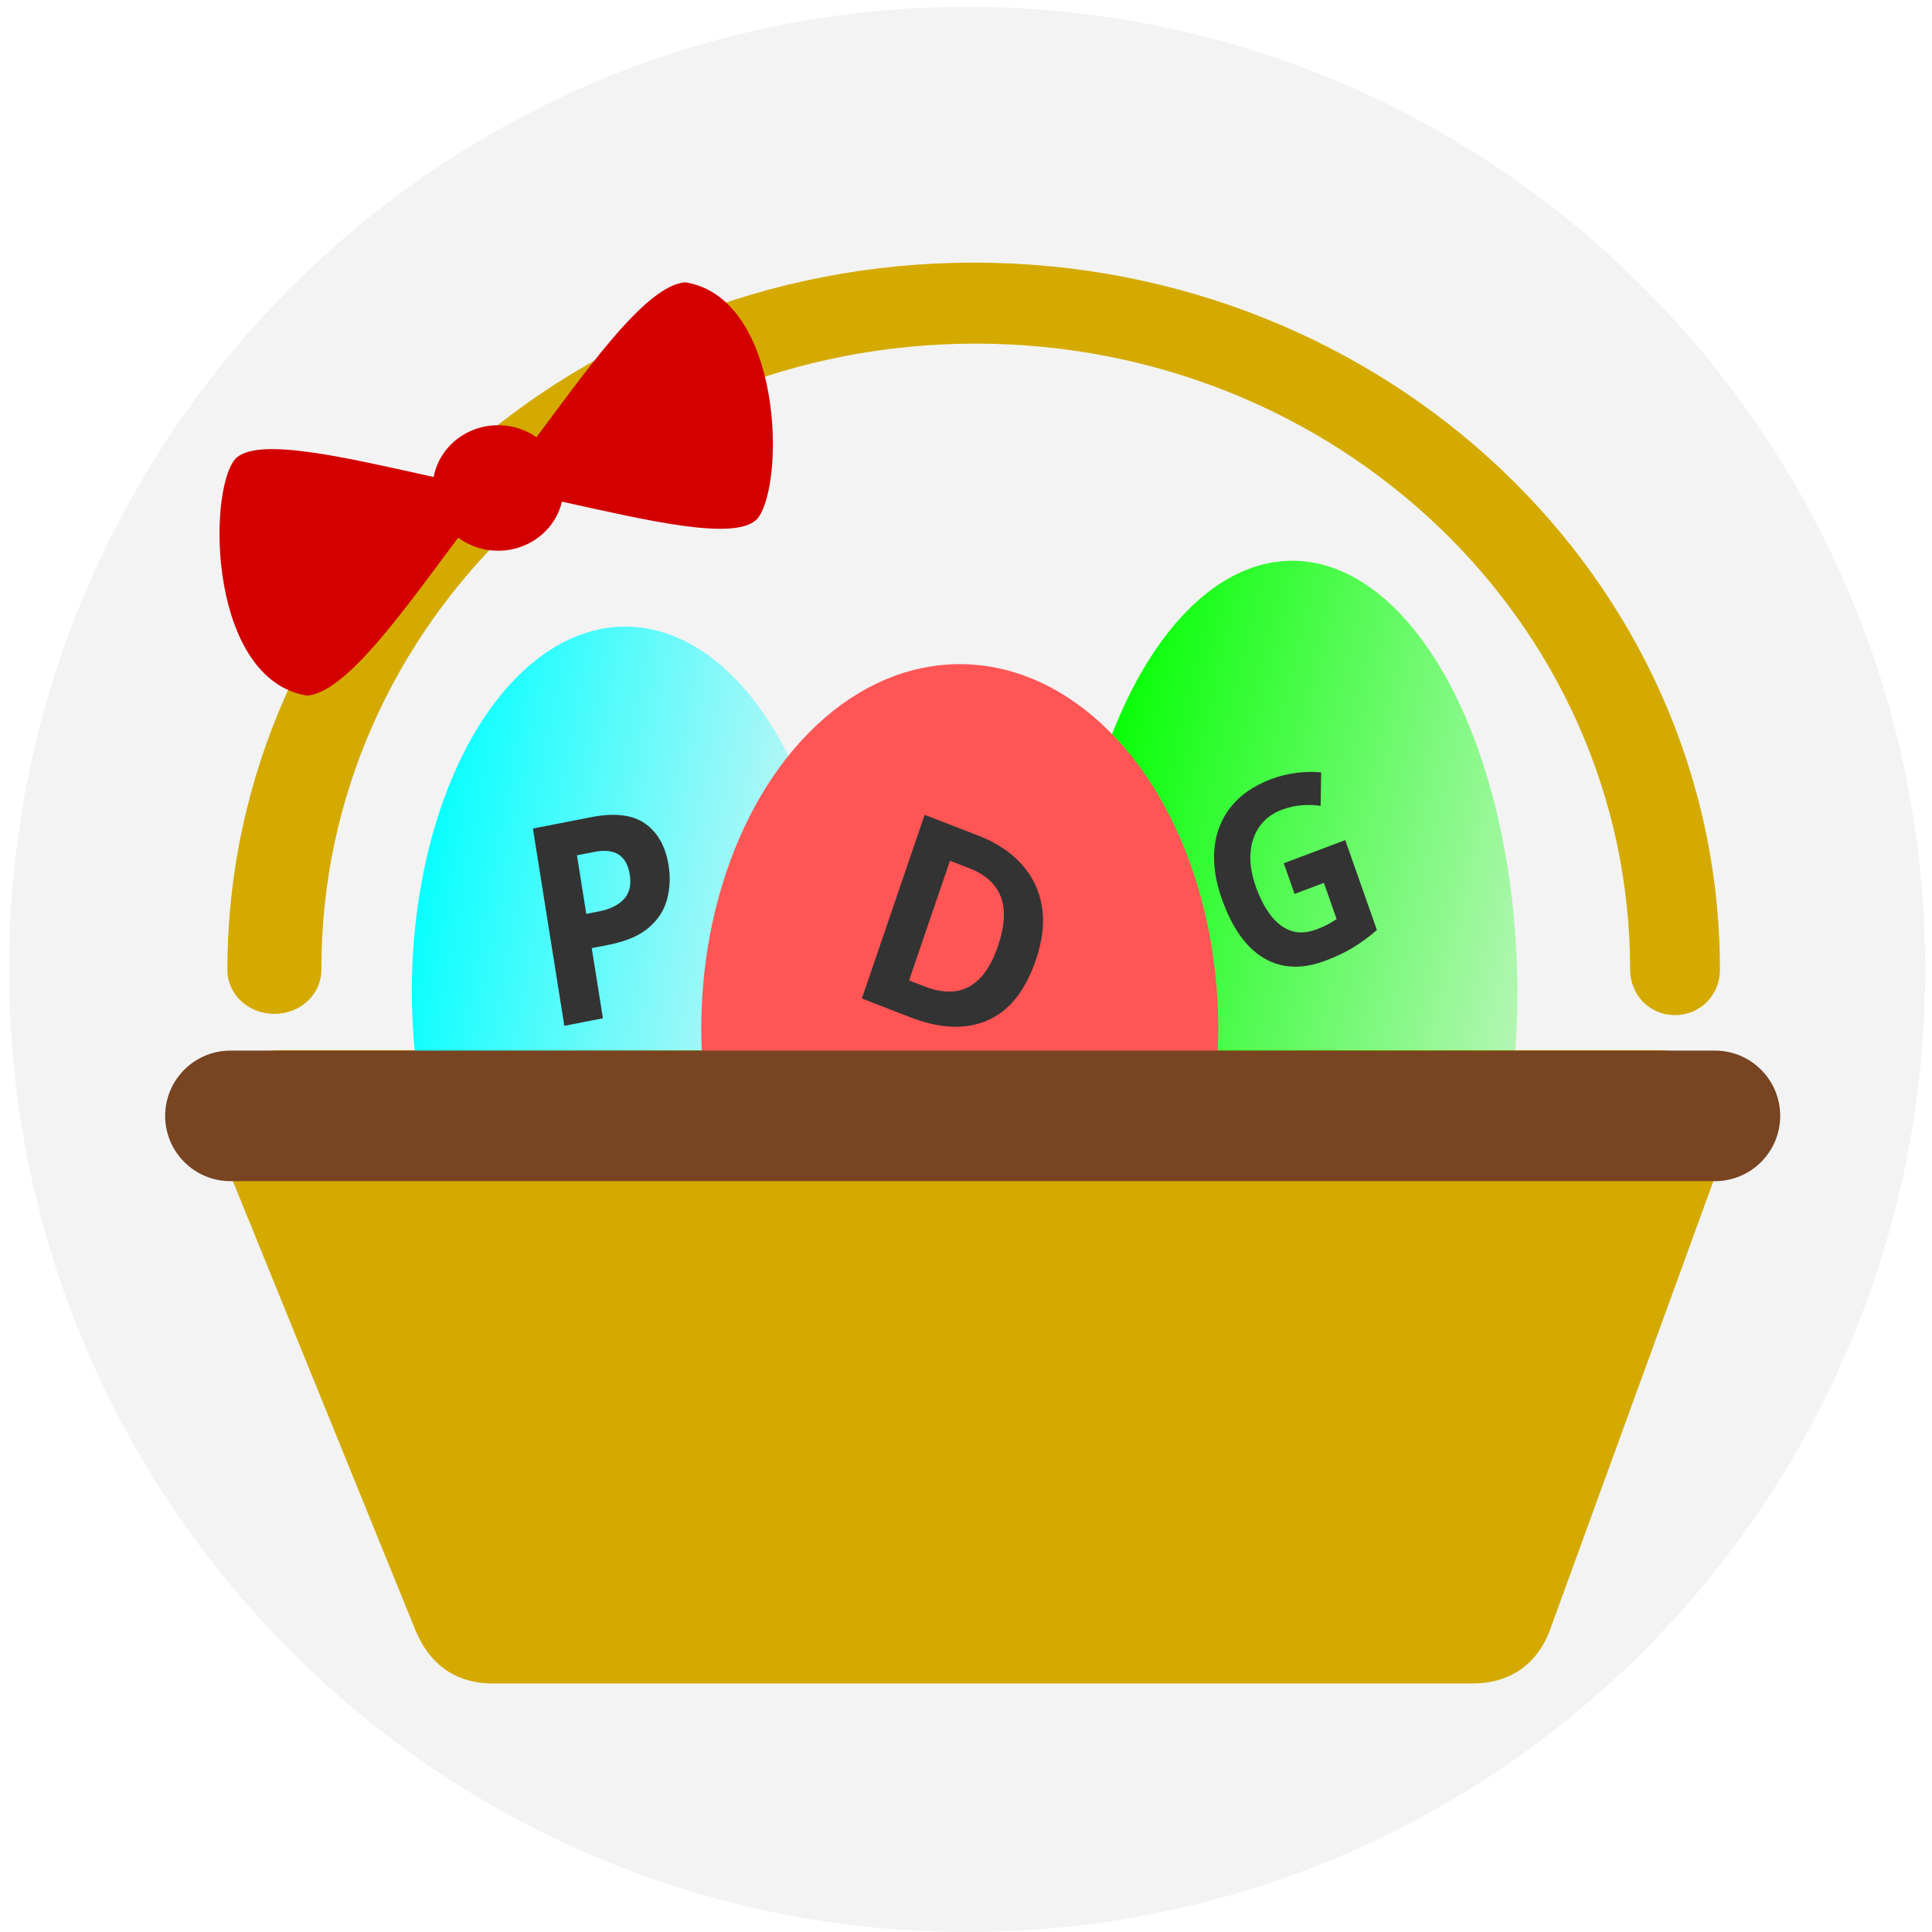
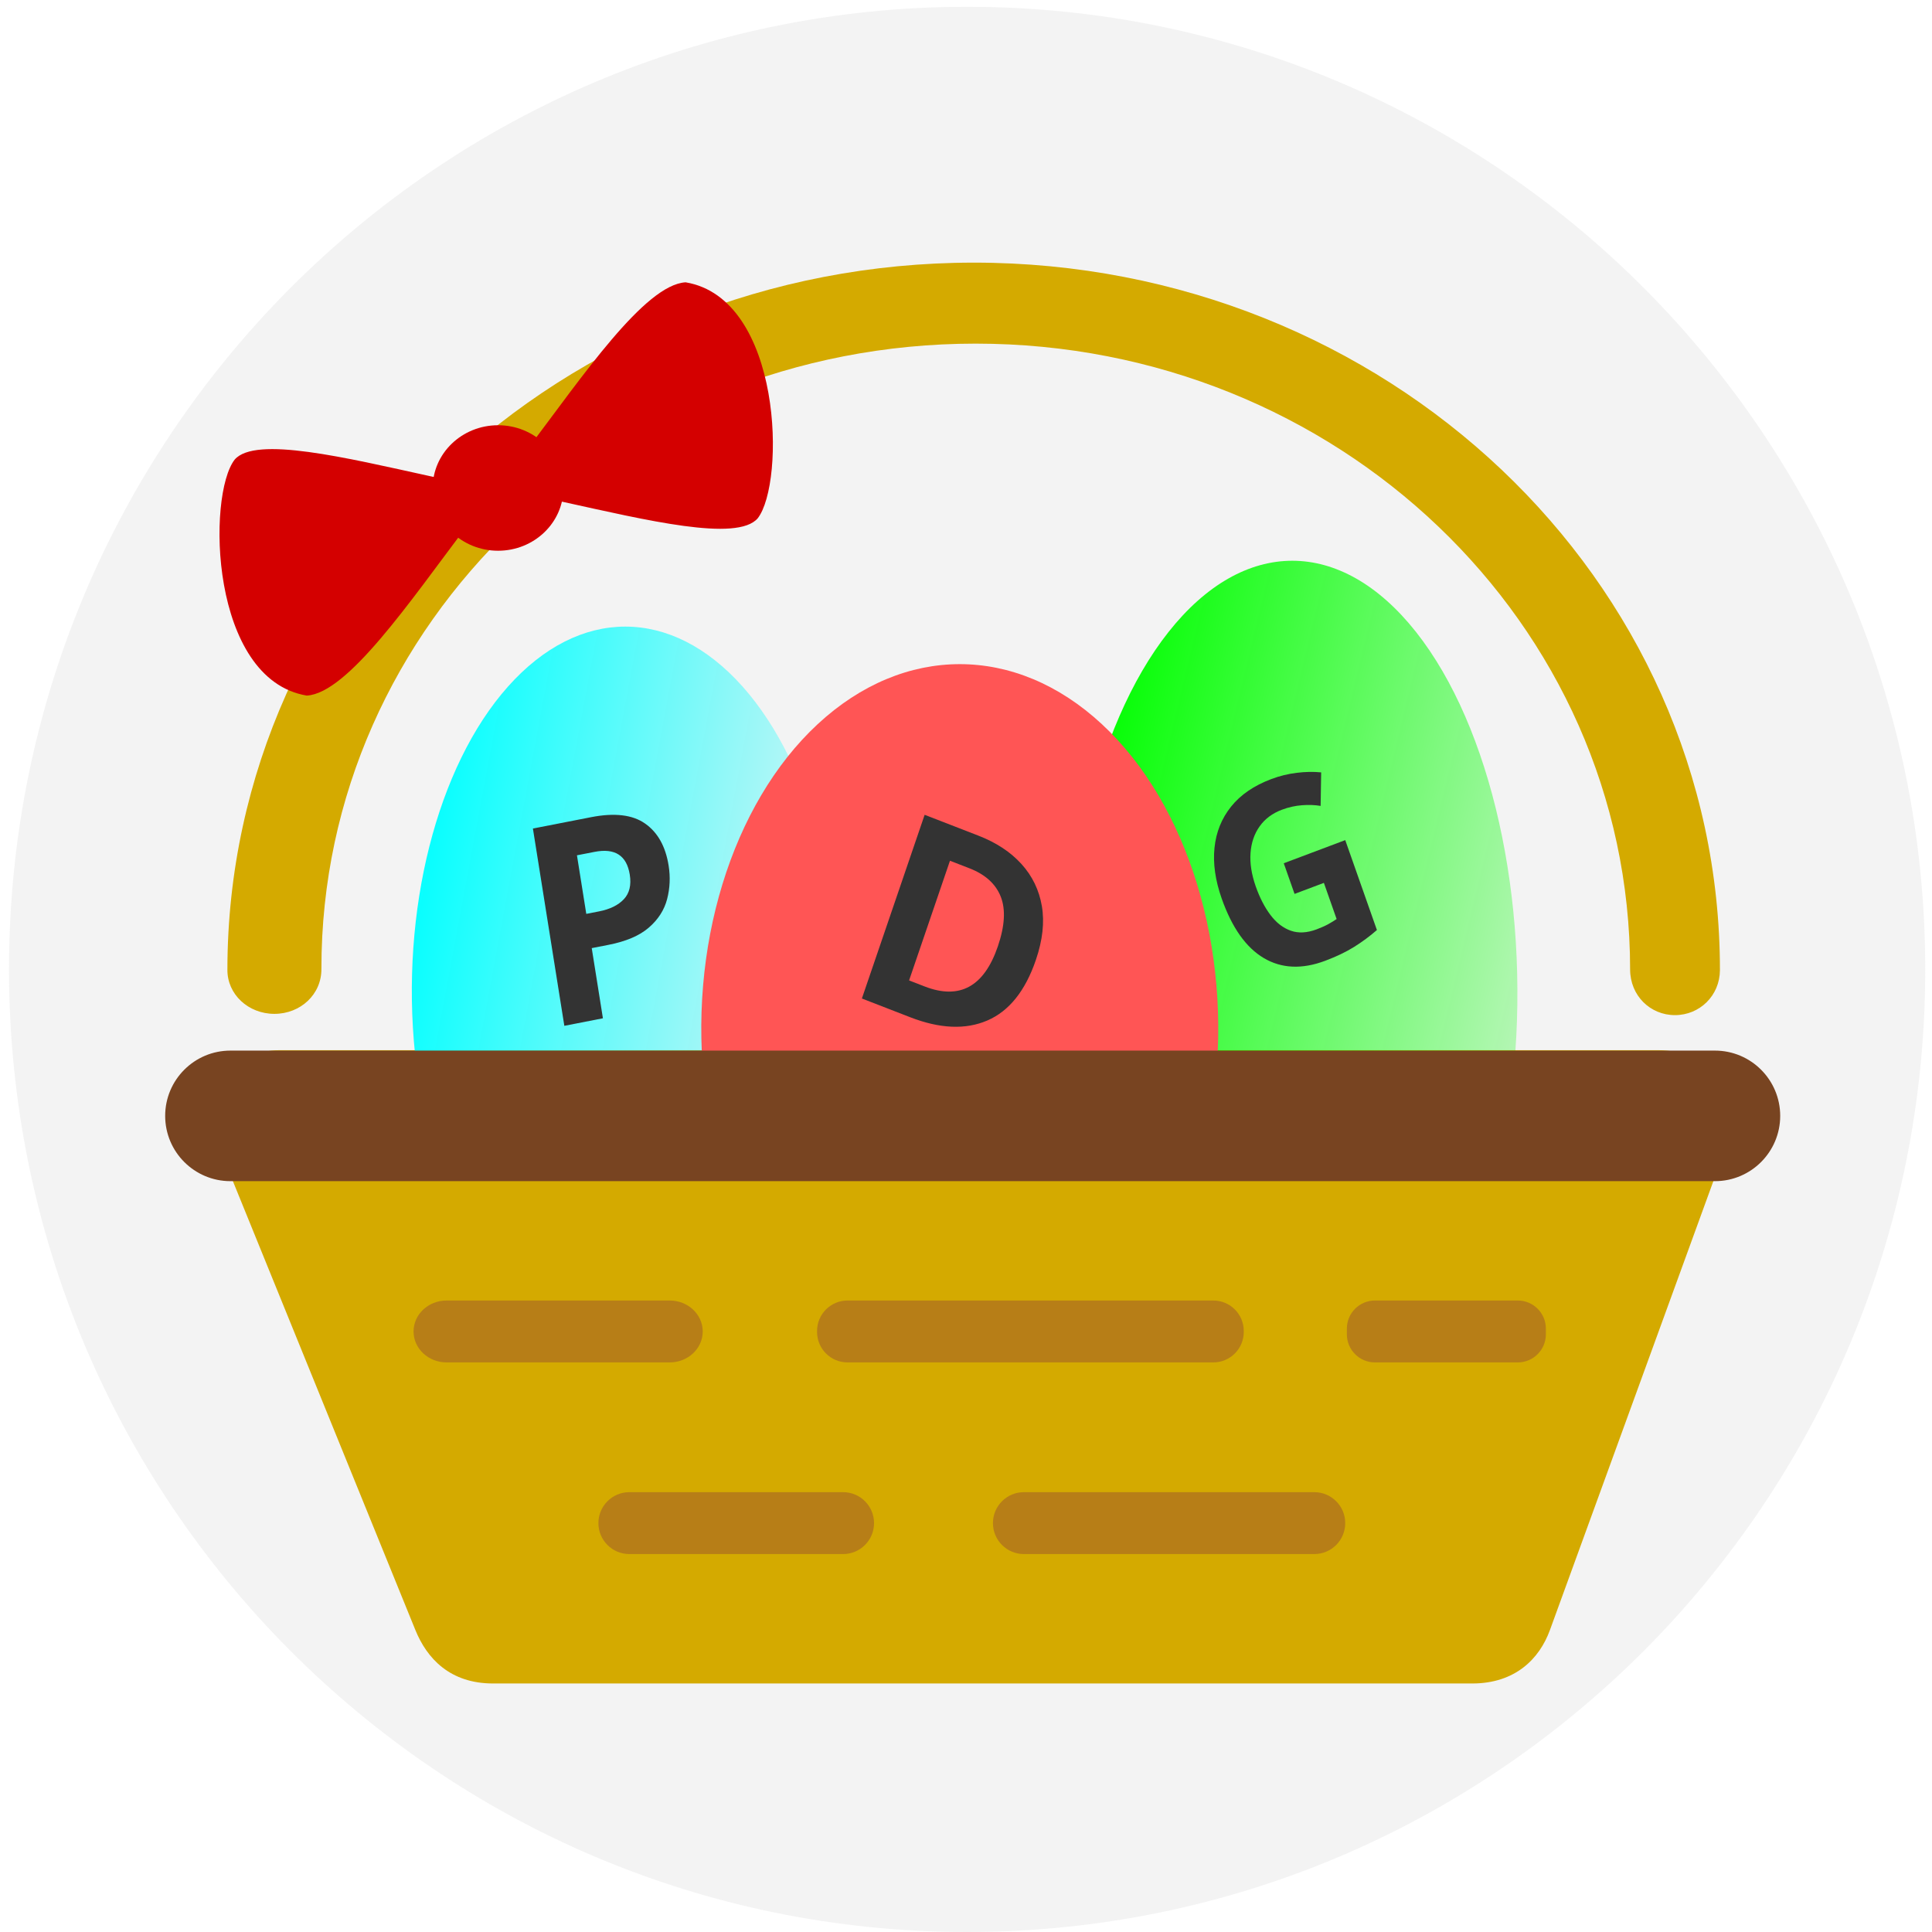
<svg xmlns="http://www.w3.org/2000/svg" id="svg2" height="512" width="512" version="1.1" viewBox="0 0 512 512">
  <defs id="defs4">
-     <linearGradient id="linearGradient6231" y2="786.99" gradientUnits="userSpaceOnUse" x2="237.81" y1="763.09" x1="109.14">
+     <linearGradient id="b" y2="786.99" gradientUnits="userSpaceOnUse" x2="237.81" y1="763.09" x1="109.14">
      <stop id="stop6227" stop-color="#0ff" offset="0" />
      <stop id="stop6229" stop-color="#0ff" stop-opacity="0" offset="1" />
    </linearGradient>
-     <linearGradient id="linearGradient6239" y2="797.48" gradientUnits="userSpaceOnUse" x2="454.1" y1="756.25" x1="282.8">
+     <linearGradient id="a" y2="797.48" gradientUnits="userSpaceOnUse" x2="454.1" y1="756.25" x1="282.8">
      <stop id="stop6235" stop-color="#0f0" offset="0" />
      <stop id="stop6237" stop-color="#0f0" stop-opacity="0" offset="1" />
    </linearGradient>
  </defs>
  <g id="layer1" transform="translate(0 -540.36)">
    <ellipse id="path6288" fill-opacity=".888" rx="253.91" ry="255.1" cy="797.26" cx="256.3" fill="#f2f2f2" />
    <path id="rect3820" fill="#d4aa00" d="m74.039 818.67h365.54c11.409 0 23.729 9.306 20.958 16.917l-49.789 136.75c-2.771 7.611-9.185 14.163-20.594 14.163h-259.48c-11.409 0-17.522-6.606-20.594-14.163l-55.188-135.75c-3.071-7.557 7.729-17.919 19.138-17.919z" />
    <g>
-       <path id="path4677" fill="url(#linearGradient6231)" d="m110 819.78a56.569 96.591 0 0 1 24.624 -97.474 56.569 96.591 0 0 1 62.17 -0 56.569 96.591 0 0 1 24.624 97.474" />
-       <path id="path4679" d="m283.71 823.54a59.662 114.67 0 0 1 25.971 -115.71 59.662 114.67 0 0 1 65.57 0 59.662 114.67 0 0 1 25.971 115.71" fill="url(#linearGradient6239)" />
+       <path id="path4677" fill="url(#b)" d="m110 819.78a56.569 96.591 0 0 1 24.624 -97.474 56.569 96.591 0 0 1 62.17 -0 56.569 96.591 0 0 1 24.624 97.474" />
+       <path id="path4679" d="m283.71 823.54a59.662 114.67 0 0 1 25.971 -115.71 59.662 114.67 0 0 1 65.57 0 59.662 114.67 0 0 1 25.971 115.71" fill="url(#a)" />
      <text id="text6379" style="word-spacing:0px;letter-spacing:0px" font-weight="bold" xml:space="preserve" transform="matrix(.94696 -.1848 .16317 1.0242 0 0)" line-height="125%" font-size="71.484px" y="796.747" x="14.206" font-family="sans-serif" fill="#333333">
        <tspan id="tspan6381" x="14.206" y="796.747">P</tspan>
      </text>
      <text id="text6375" style="word-spacing:0px;letter-spacing:0px" font-weight="bold" xml:space="preserve" transform="matrix(.88825 -.33421 .35001 .99411 0 0)" line-height="125%" font-size="64.798px" y="822.869" x="45.615" font-family="sans-serif" fill="#333333">
        <tspan id="tspan6377" x="45.615" y="822.869">G</tspan>
      </text>
    </g>
    <path id="path4681" d="m186.89 829.73a68.501 96.591 0 0 1 29.818 -97.474 68.501 96.591 0 0 1 75.284 0 68.501 96.591 0 0 1 29.818 97.474" fill="#f55" />
    <text id="text6371" style="word-spacing:0px;letter-spacing:0px" font-weight="bold" xml:space="preserve" transform="matrix(.90749 .3519 -.33241 .97304 0 0)" line-height="125%" font-size="70.068px" y="650.129" x="483.521" font-family="sans-serif" fill="#333333">
      <tspan id="tspan6373" x="483.521" y="650.129">D</tspan>
    </text>
    <rect id="rect3834" ry="17.3" height="34.6" width="428" y="818.78" x="43.772" fill="#784421" />
    <path id="path3846" fill="#d4aa00" d="m258.09 609.96c109.22 0 197.75 83.789 197.71 187.51-0.044 6.738-5.36 11.909-11.918 11.909-6.558 0-11.874-5.171-11.886-12.104-0.012-91.843-77.662-165.85-173.45-165.85-95.786 0-173.44 74.003-173.37 165.68 0.067 6.767-5.539 11.938-12.456 11.938-6.916 0-12.523-5.171-12.456-11.742 0.067-103.55 88.605-187.34 197.82-187.34z" />
    <g id="g4671" fill="#d40000" transform="matrix(.99969 0 0 .99775 2.703 35.412)">
      <g id="g4665" transform="matrix(-.67284 0 0 .69375 333.71 140.65)">
        <path id="path4660" d="m338.67 721.03c5.63-29.58-120.9 22.445-137.19 4.188-10.953-13.59-9.83-84.147 28.379-90.376 32.209 1.77 98.413 140.81 108.81 86.188z" />
        <path id="path4663" d="m270.32 706.88c-5.63 29.58 120.9-22.445 137.19-4.188 10.953 13.59 9.83 84.147-28.379 90.376-32.209-1.77-98.413-140.81-108.81-86.188z" />
      </g>
      <ellipse id="path4669" rx="17.333" ry="16.667" cy="635.7" cx="129.33" />
    </g>
+     <g fill="#a05a2c" fill-opacity=".541">
+       <rect id="rect6257" transform="rotate(90)" ry="8.747" height="76.633" width="16.403" y="-186.23" x="885.01" />
+       <rect id="rect6261" ry="8.201" transform="rotate(90)" height="93.361" width="16.403" y="-356.5" x="935.8" />
+       <rect id="rect6263" transform="rotate(90)" ry="8.073" height="113.08" width="16.403" y="-329.61" x="885.01" />
+       <rect id="rect6265" transform="rotate(90)" ry="8.201" height="73.048" width="16.403" y="-231.63" x="935.8" />
+       <rect id="rect6267" ry="7.443" transform="rotate(90)" height="52.736" width="16.403" y="-409.67" x="885.01" />
+     </g>
  </g>
</svg>
